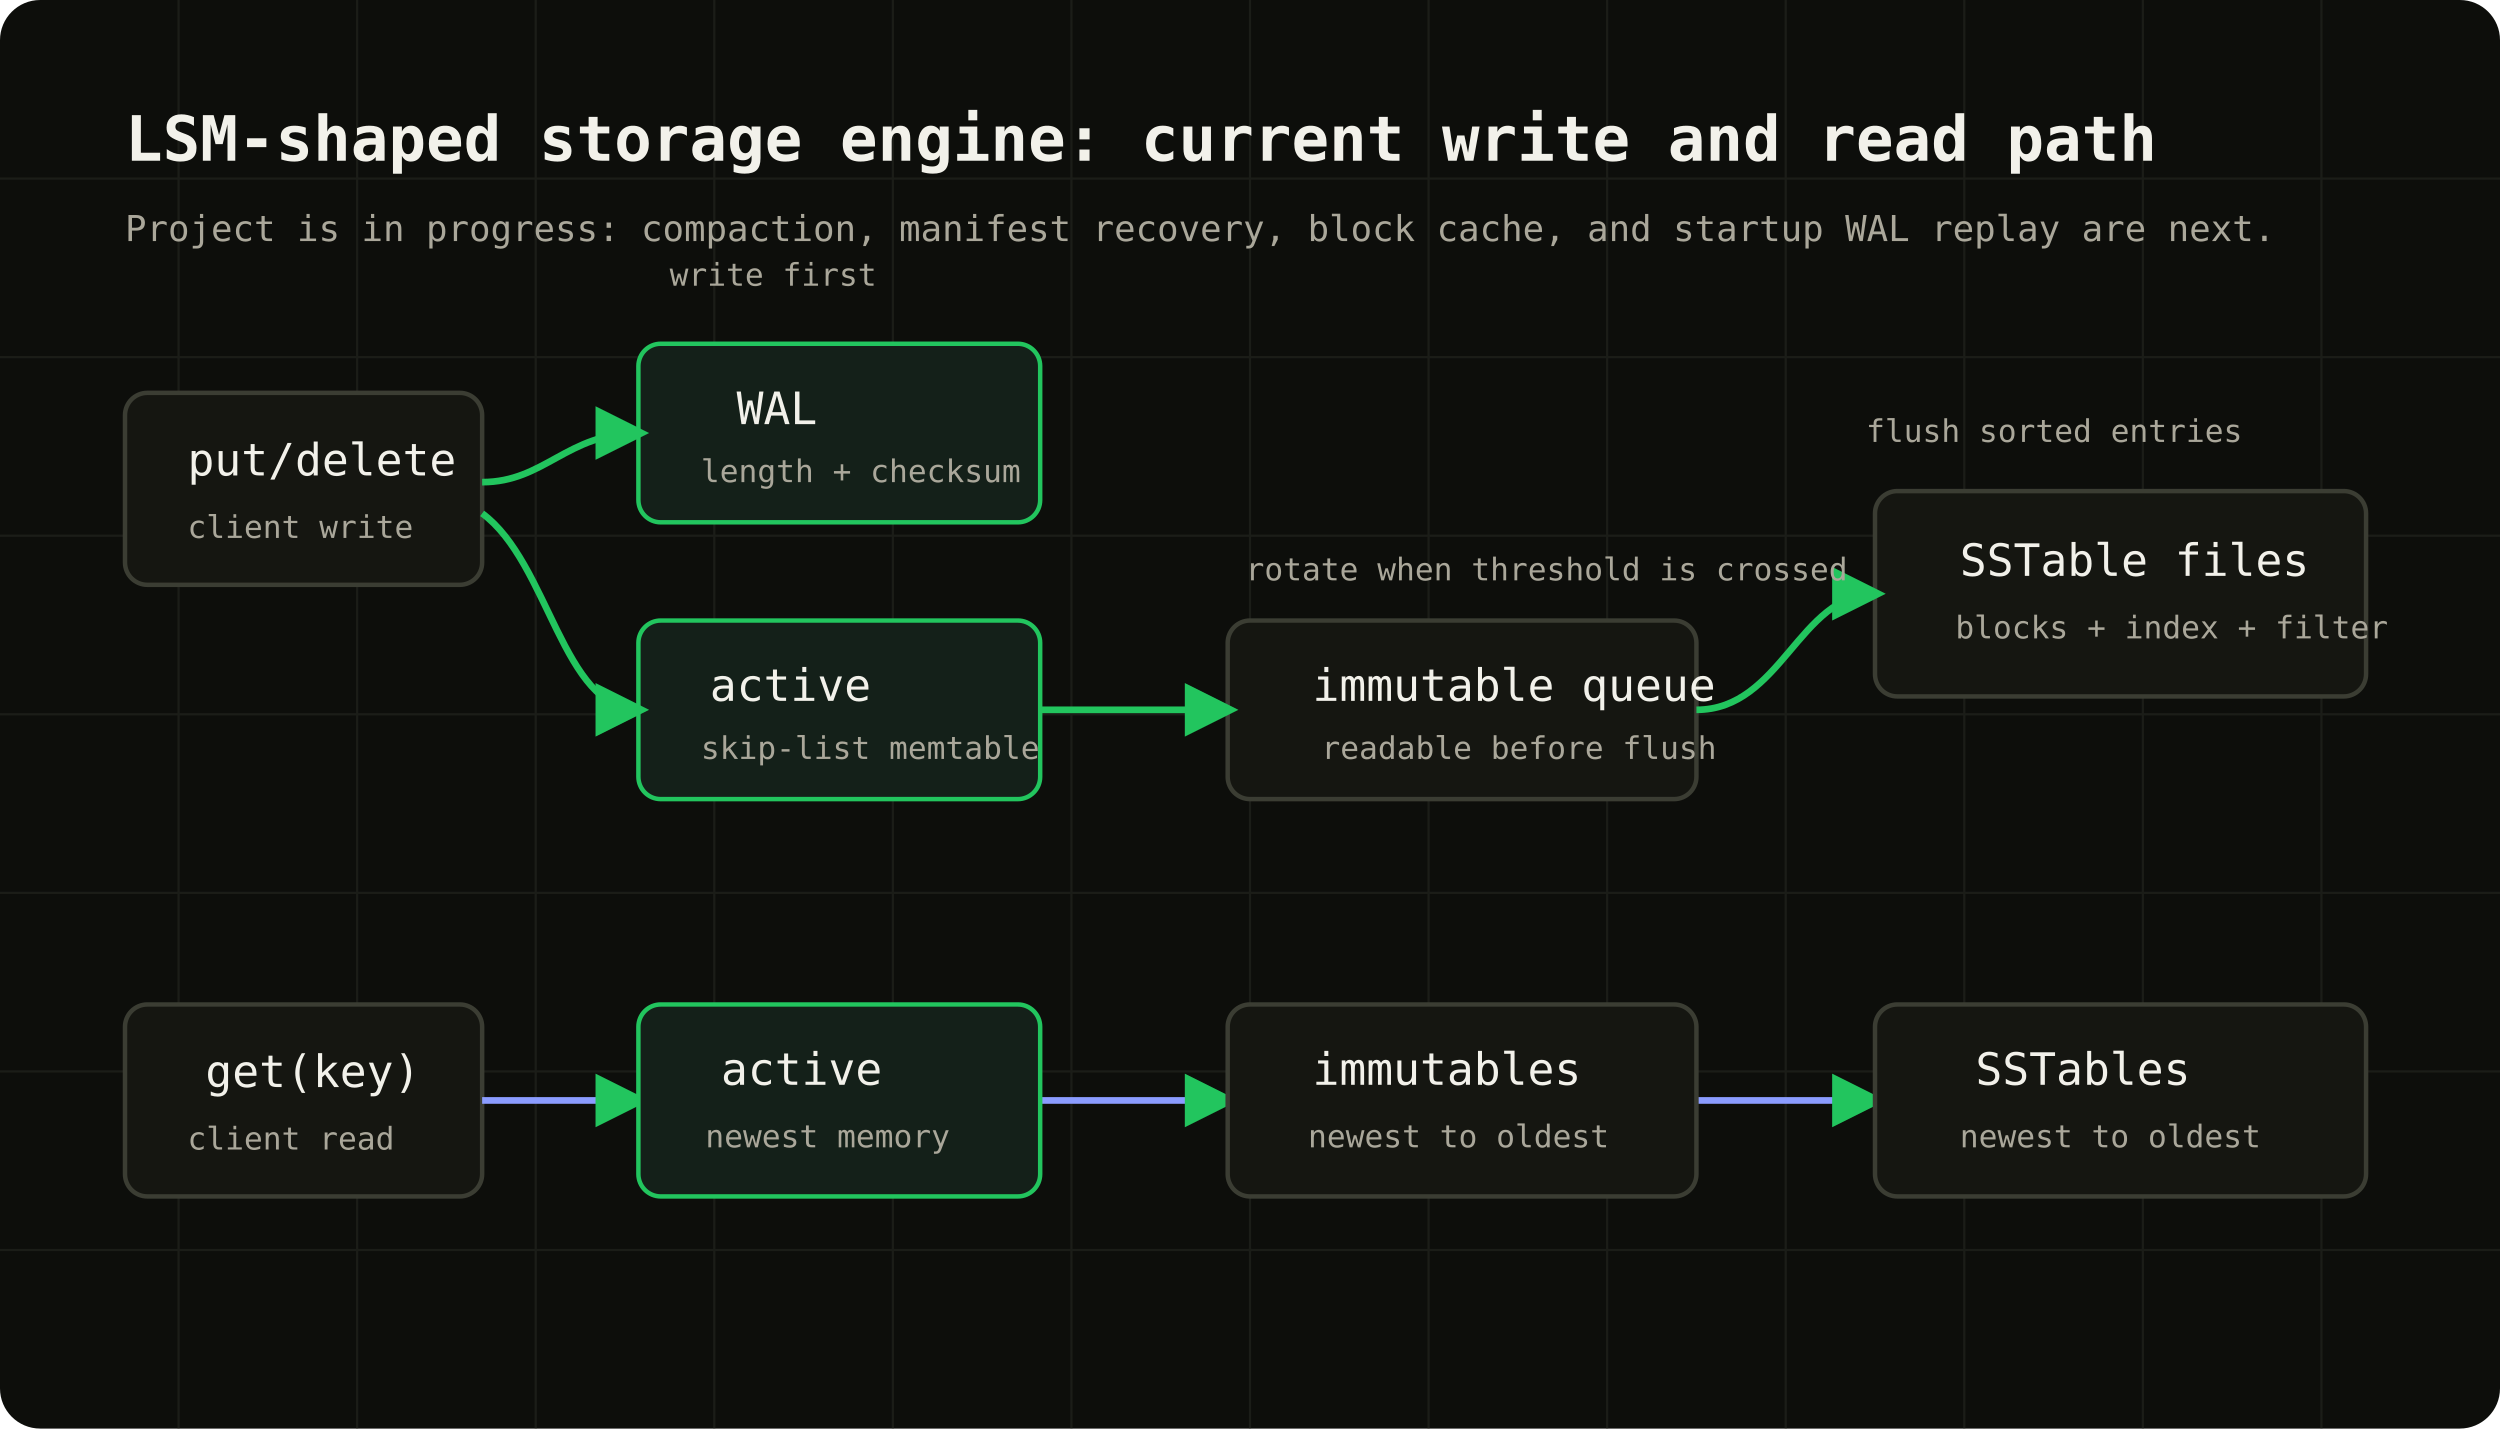
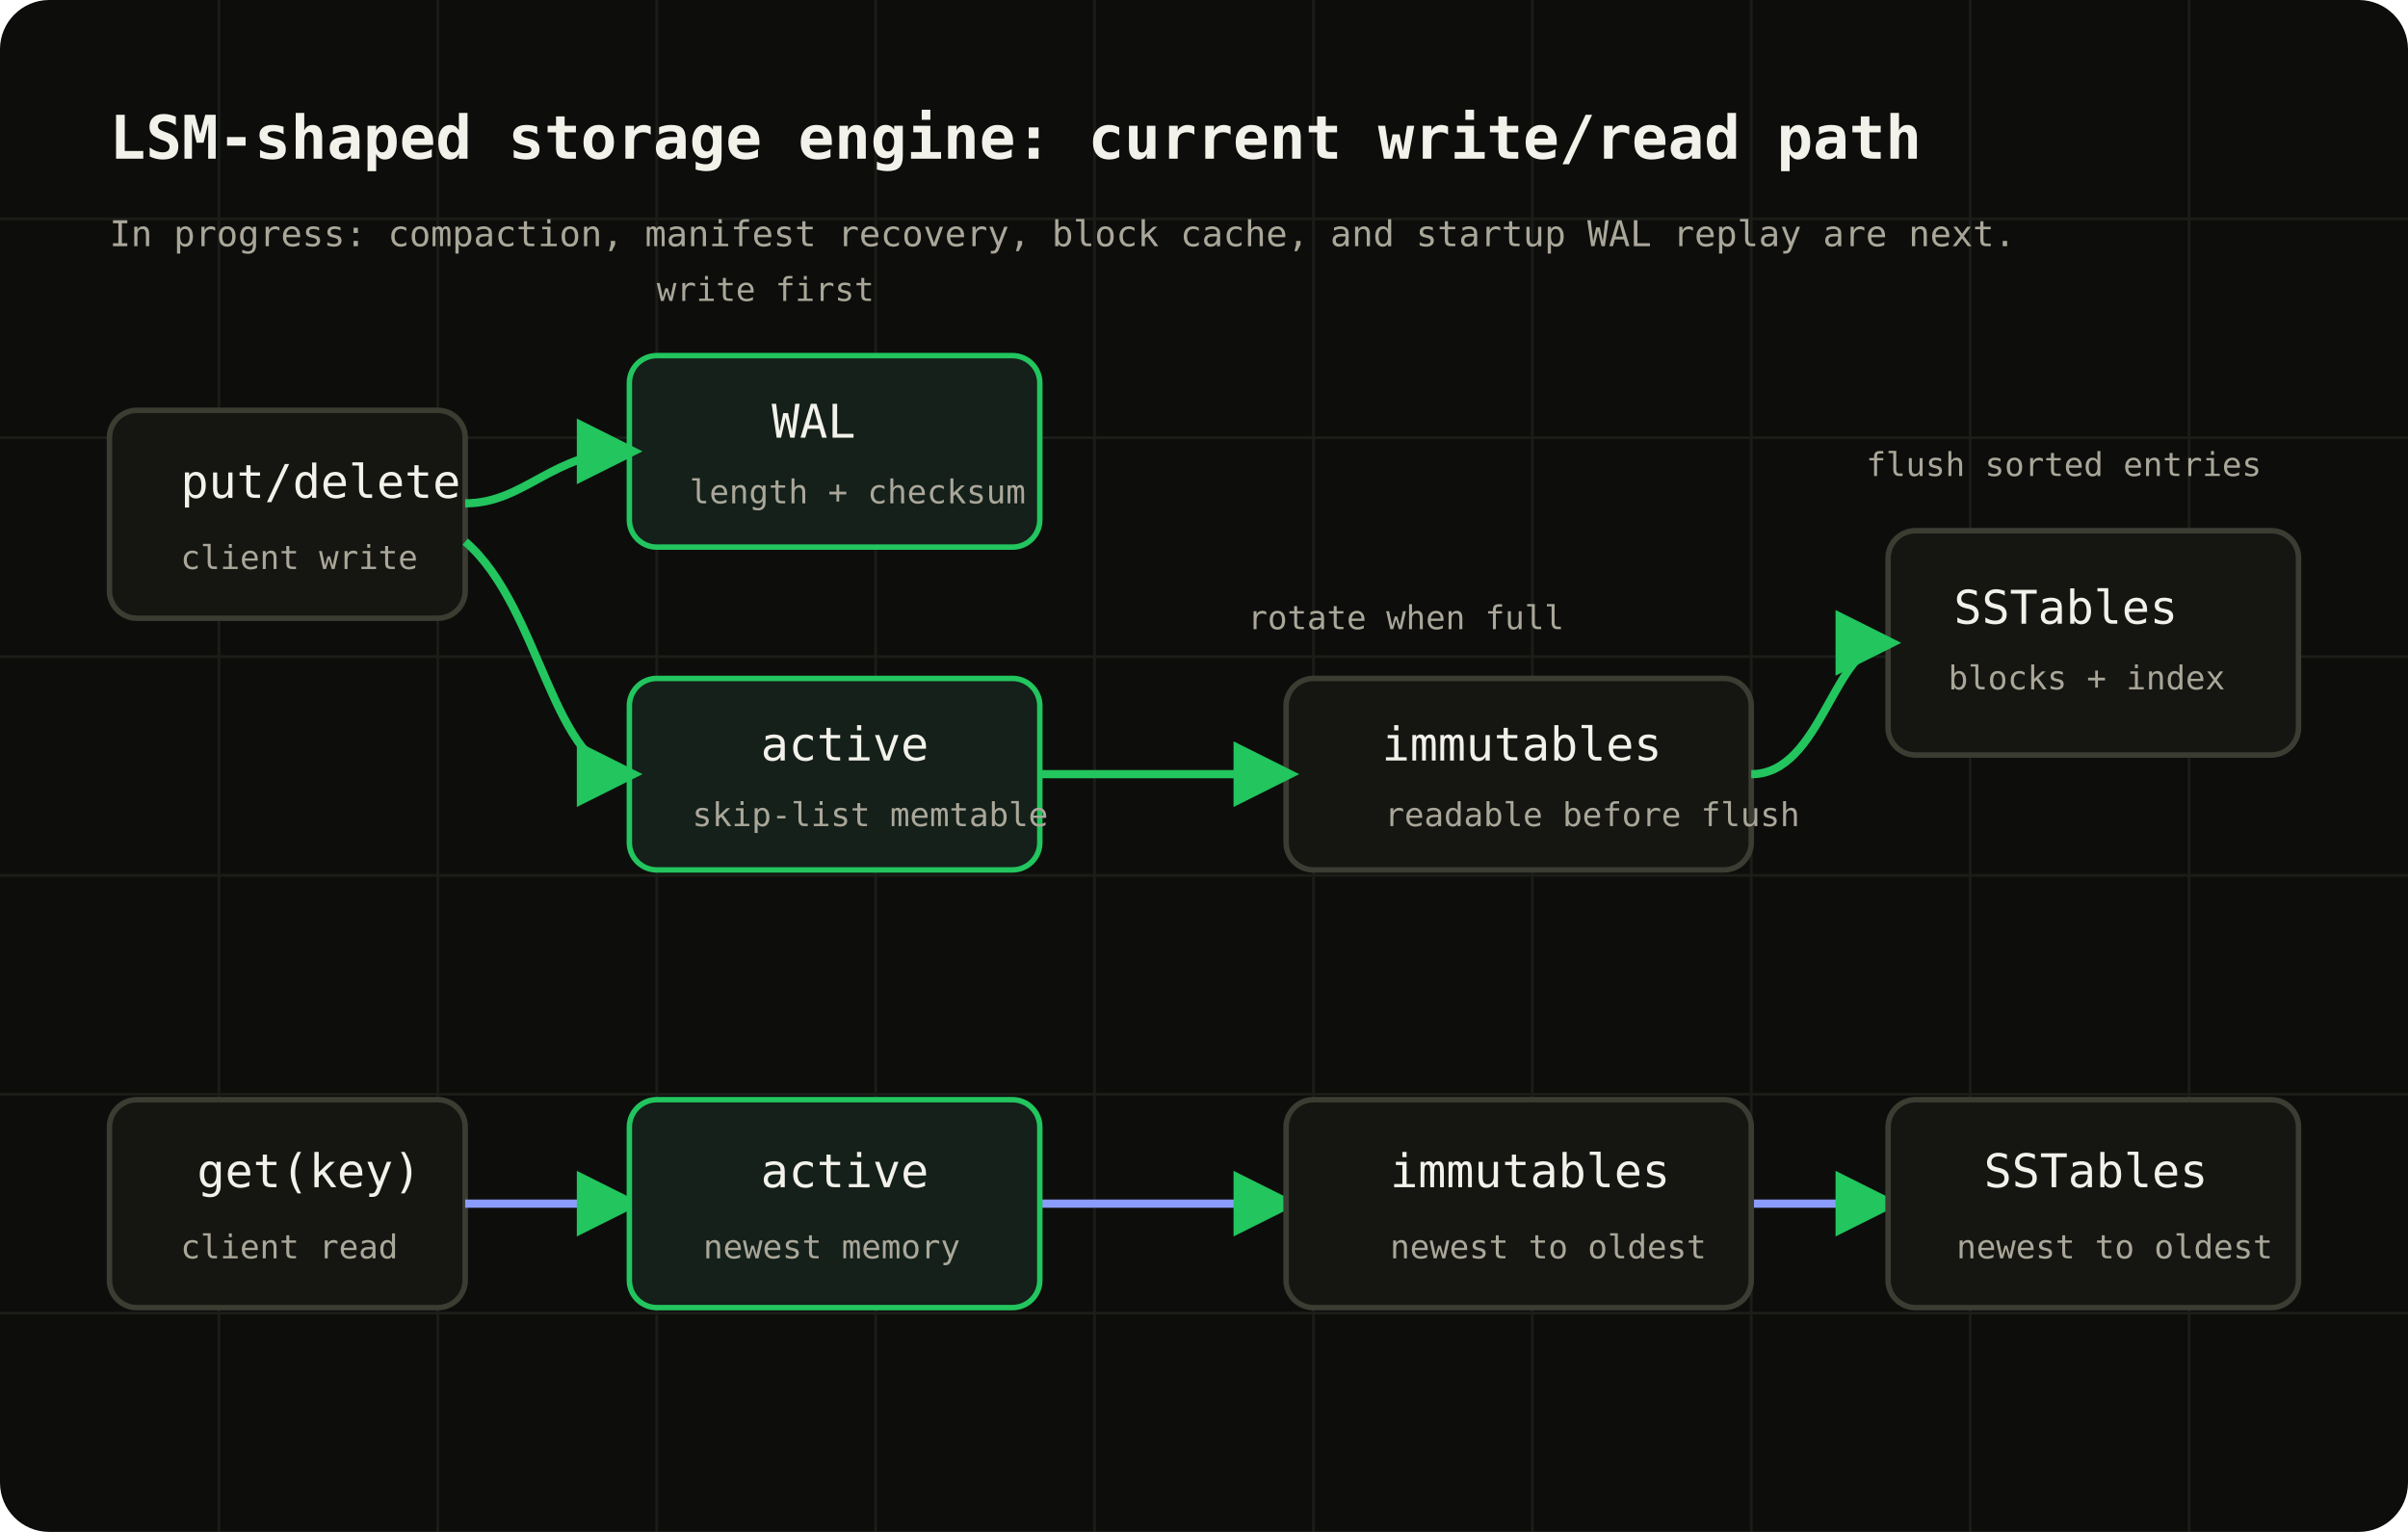
- <svg xmlns="http://www.w3.org/2000/svg" width="1120" height="640" viewBox="0 0 1120 640" fill="none" role="img" aria-labelledby="title desc">
+ <svg xmlns="http://www.w3.org/2000/svg" width="880" height="560" viewBox="0 0 880 560" fill="none" role="img" aria-labelledby="title desc">
  <defs>
    <marker id="arrow" viewBox="0 0 10 10" refX="8" refY="5" markerWidth="8" markerHeight="8" orient="auto-start-reverse">
      <path d="M 0 0 L 10 5 L 0 10 z" fill="#22c55e" />
    </marker>
    <style>
      .bg{fill:#0d0e0b}
      .grid{stroke:#2d2e27;stroke-width:1}
      .box{fill:#151611;stroke:#3b3d33;stroke-width:2}
      .hot{fill:#142019;stroke:#22c55e;stroke-width:2}
      .text{fill:#f2f1ea;font-family:ui-monospace,SFMono-Regular,Menlo,Consolas,monospace}
      .muted{fill:#aaa79a;font-family:ui-monospace,SFMono-Regular,Menlo,Consolas,monospace}
      .line{stroke:#22c55e;stroke-width:3;marker-end:url(#arrow)}
      .read{stroke:#8b9cff;stroke-width:3;marker-end:url(#arrow)}
    </style>
  </defs>
-   <rect class="bg" width="1120" height="640" rx="18" />
-   <path class="grid" d="M80 0V640M160 0V640M240 0V640M320 0V640M400 0V640M480 0V640M560 0V640M640 0V640M720 0V640M800 0V640M880 0V640M960 0V640M1040 0V640M0 80H1120M0 160H1120M0 240H1120M0 320H1120M0 400H1120M0 480H1120M0 560H1120" opacity=".45" />
-   <text class="text" x="56" y="72" font-size="28" font-weight="700">LSM-shaped storage engine: current write and read path</text>
-   <text class="muted" x="56" y="108" font-size="16">Project is in progress: compaction, manifest recovery, block cache, and startup WAL replay are next.</text>
-   <rect class="box" x="56" y="176" width="160" height="86" rx="10" />
-   <text class="text" x="84" y="213" font-size="20">put/delete</text>
-   <text class="muted" x="84" y="241" font-size="14">client write</text>
-   <rect class="hot" x="286" y="154" width="180" height="80" rx="10" />
-   <text class="text" x="330" y="190" font-size="20">WAL</text>
-   <text class="muted" x="314" y="216" font-size="14">length + checksum</text>
-   <rect class="hot" x="286" y="278" width="180" height="80" rx="10" />
-   <text class="text" x="318" y="314" font-size="20">active</text>
-   <text class="muted" x="314" y="340" font-size="14">skip-list memtable</text>
-   <rect class="box" x="550" y="278" width="210" height="80" rx="10" />
-   <text class="text" x="588" y="314" font-size="20">immutable queue</text>
-   <text class="muted" x="592" y="340" font-size="14">readable before flush</text>
-   <rect class="box" x="840" y="220" width="220" height="92" rx="10" />
-   <text class="text" x="878" y="258" font-size="20">SSTable files</text>
-   <text class="muted" x="876" y="286" font-size="14">blocks + index + filter</text>
-   <path class="line" d="M216 216 C244 216 254 194 286 194" />
-   <path class="line" d="M216 230 C246 252 252 318 286 318" />
-   <path class="line" d="M466 318H550" />
-   <path class="line" d="M760 318 C798 318 806 266 840 266" />
-   <text class="muted" x="300" y="128" font-size="14">write first</text>
-   <text class="muted" x="558" y="260" font-size="14">rotate when threshold is crossed</text>
-   <text class="muted" x="836" y="198" font-size="14">flush sorted entries</text>
-   <rect class="box" x="56" y="450" width="160" height="86" rx="10" />
-   <text class="text" x="92" y="487" font-size="20">get(key)</text>
-   <text class="muted" x="84" y="515" font-size="14">client read</text>
-   <path class="read" d="M216 493H286" />
-   <path class="read" d="M466 493H550" />
-   <path class="read" d="M760 493H840" />
-   <rect class="hot" x="286" y="450" width="180" height="86" rx="10" />
-   <text class="text" x="323" y="486" font-size="20">active</text>
-   <text class="muted" x="316" y="514" font-size="14">newest memory</text>
-   <rect class="box" x="550" y="450" width="210" height="86" rx="10" />
-   <text class="text" x="588" y="486" font-size="20">immutables</text>
-   <text class="muted" x="586" y="514" font-size="14">newest to oldest</text>
-   <rect class="box" x="840" y="450" width="220" height="86" rx="10" />
-   <text class="text" x="885" y="486" font-size="20">SSTables</text>
-   <text class="muted" x="878" y="514" font-size="14">newest to oldest</text>
+   <rect class="bg" width="880" height="560" rx="18" />
+   <path class="grid" d="M80 0V560M160 0V560M240 0V560M320 0V560M400 0V560M480 0V560M560 0V560M640 0V560M720 0V560M800 0V560M0 80H880M0 160H880M0 240H880M0 320H880M0 400H880M0 480H880" opacity=".45" />
+   <text class="text" x="40" y="58" font-size="22" font-weight="700">LSM-shaped storage engine: current write/read path</text>
+   <text class="muted" x="40" y="90" font-size="13">In progress: compaction, manifest recovery, block cache, and startup WAL replay are next.</text>
+   <rect class="box" x="40" y="150" width="130" height="76" rx="10" />
+   <text class="text" x="66" y="182" font-size="17">put/delete</text>
+   <text class="muted" x="66" y="208" font-size="12">client write</text>
+   <rect class="hot" x="230" y="130" width="150" height="70" rx="10" />
+   <text class="text" x="282" y="160" font-size="17">WAL</text>
+   <text class="muted" x="252" y="184" font-size="12">length + checksum</text>
+   <rect class="hot" x="230" y="248" width="150" height="70" rx="10" />
+   <text class="text" x="278" y="278" font-size="17">active</text>
+   <text class="muted" x="253" y="302" font-size="12">skip-list memtable</text>
+   <rect class="box" x="470" y="248" width="170" height="70" rx="10" />
+   <text class="text" x="505" y="278" font-size="17">immutables</text>
+   <text class="muted" x="506" y="302" font-size="12">readable before flush</text>
+   <rect class="box" x="690" y="194" width="150" height="82" rx="10" />
+   <text class="text" x="714" y="228" font-size="17">SSTables</text>
+   <text class="muted" x="712" y="252" font-size="12">blocks + index</text>
+   <path class="line" d="M170 184 C192 184 202 165 230 165" />
+   <path class="line" d="M170 198 C198 222 202 283 230 283" />
+   <path class="line" d="M380 283H470" />
+   <path class="line" d="M640 283 C666 283 670 235 690 235" />
+   <text class="muted" x="240" y="110" font-size="12">write first</text>
+   <text class="muted" x="456" y="230" font-size="12">rotate when full</text>
+   <text class="muted" x="682" y="174" font-size="12">flush sorted entries</text>
+   <rect class="box" x="40" y="402" width="130" height="76" rx="10" />
+   <text class="text" x="72" y="434" font-size="17">get(key)</text>
+   <text class="muted" x="66" y="460" font-size="12">client read</text>
+   <path class="read" d="M170 440H230" />
+   <path class="read" d="M380 440H470" />
+   <path class="read" d="M640 440H690" />
+   <rect class="hot" x="230" y="402" width="150" height="76" rx="10" />
+   <text class="text" x="278" y="434" font-size="17">active</text>
+   <text class="muted" x="257" y="460" font-size="12">newest memory</text>
+   <rect class="box" x="470" y="402" width="170" height="76" rx="10" />
+   <text class="text" x="508" y="434" font-size="17">immutables</text>
+   <text class="muted" x="508" y="460" font-size="12">newest to oldest</text>
+   <rect class="box" x="690" y="402" width="150" height="76" rx="10" />
+   <text class="text" x="725" y="434" font-size="17">SSTables</text>
+   <text class="muted" x="715" y="460" font-size="12">newest to oldest</text>
</svg>
